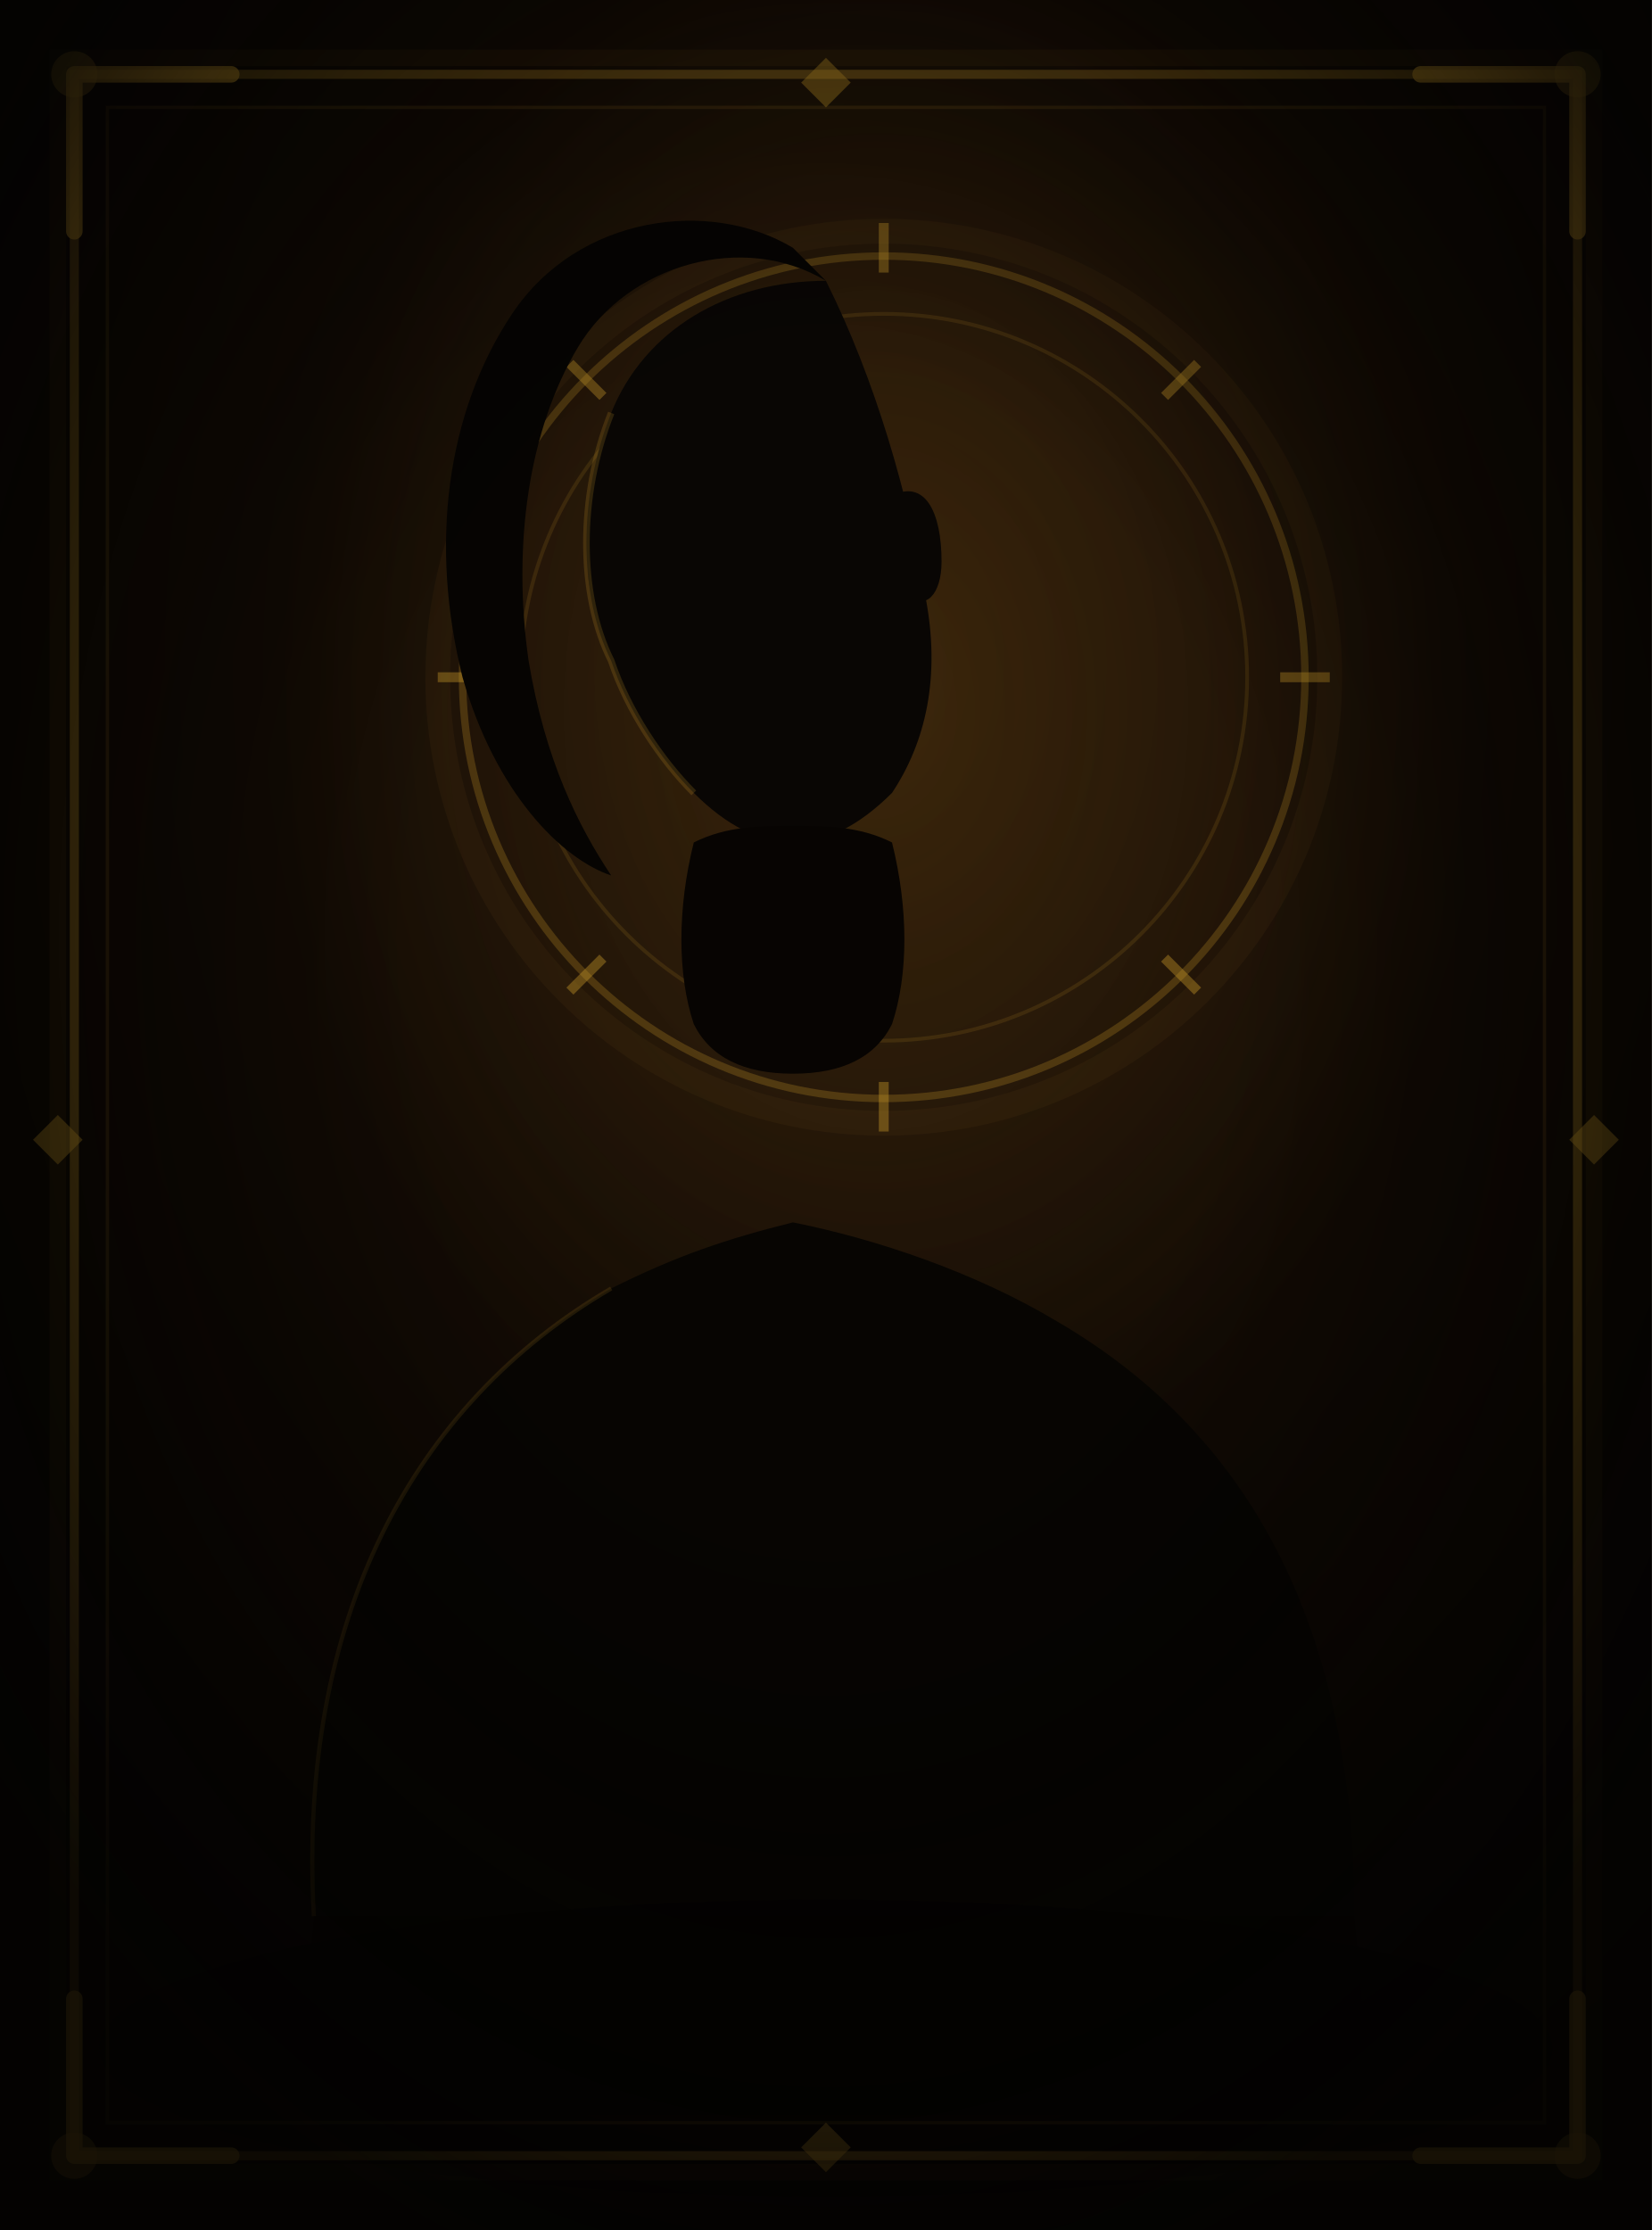
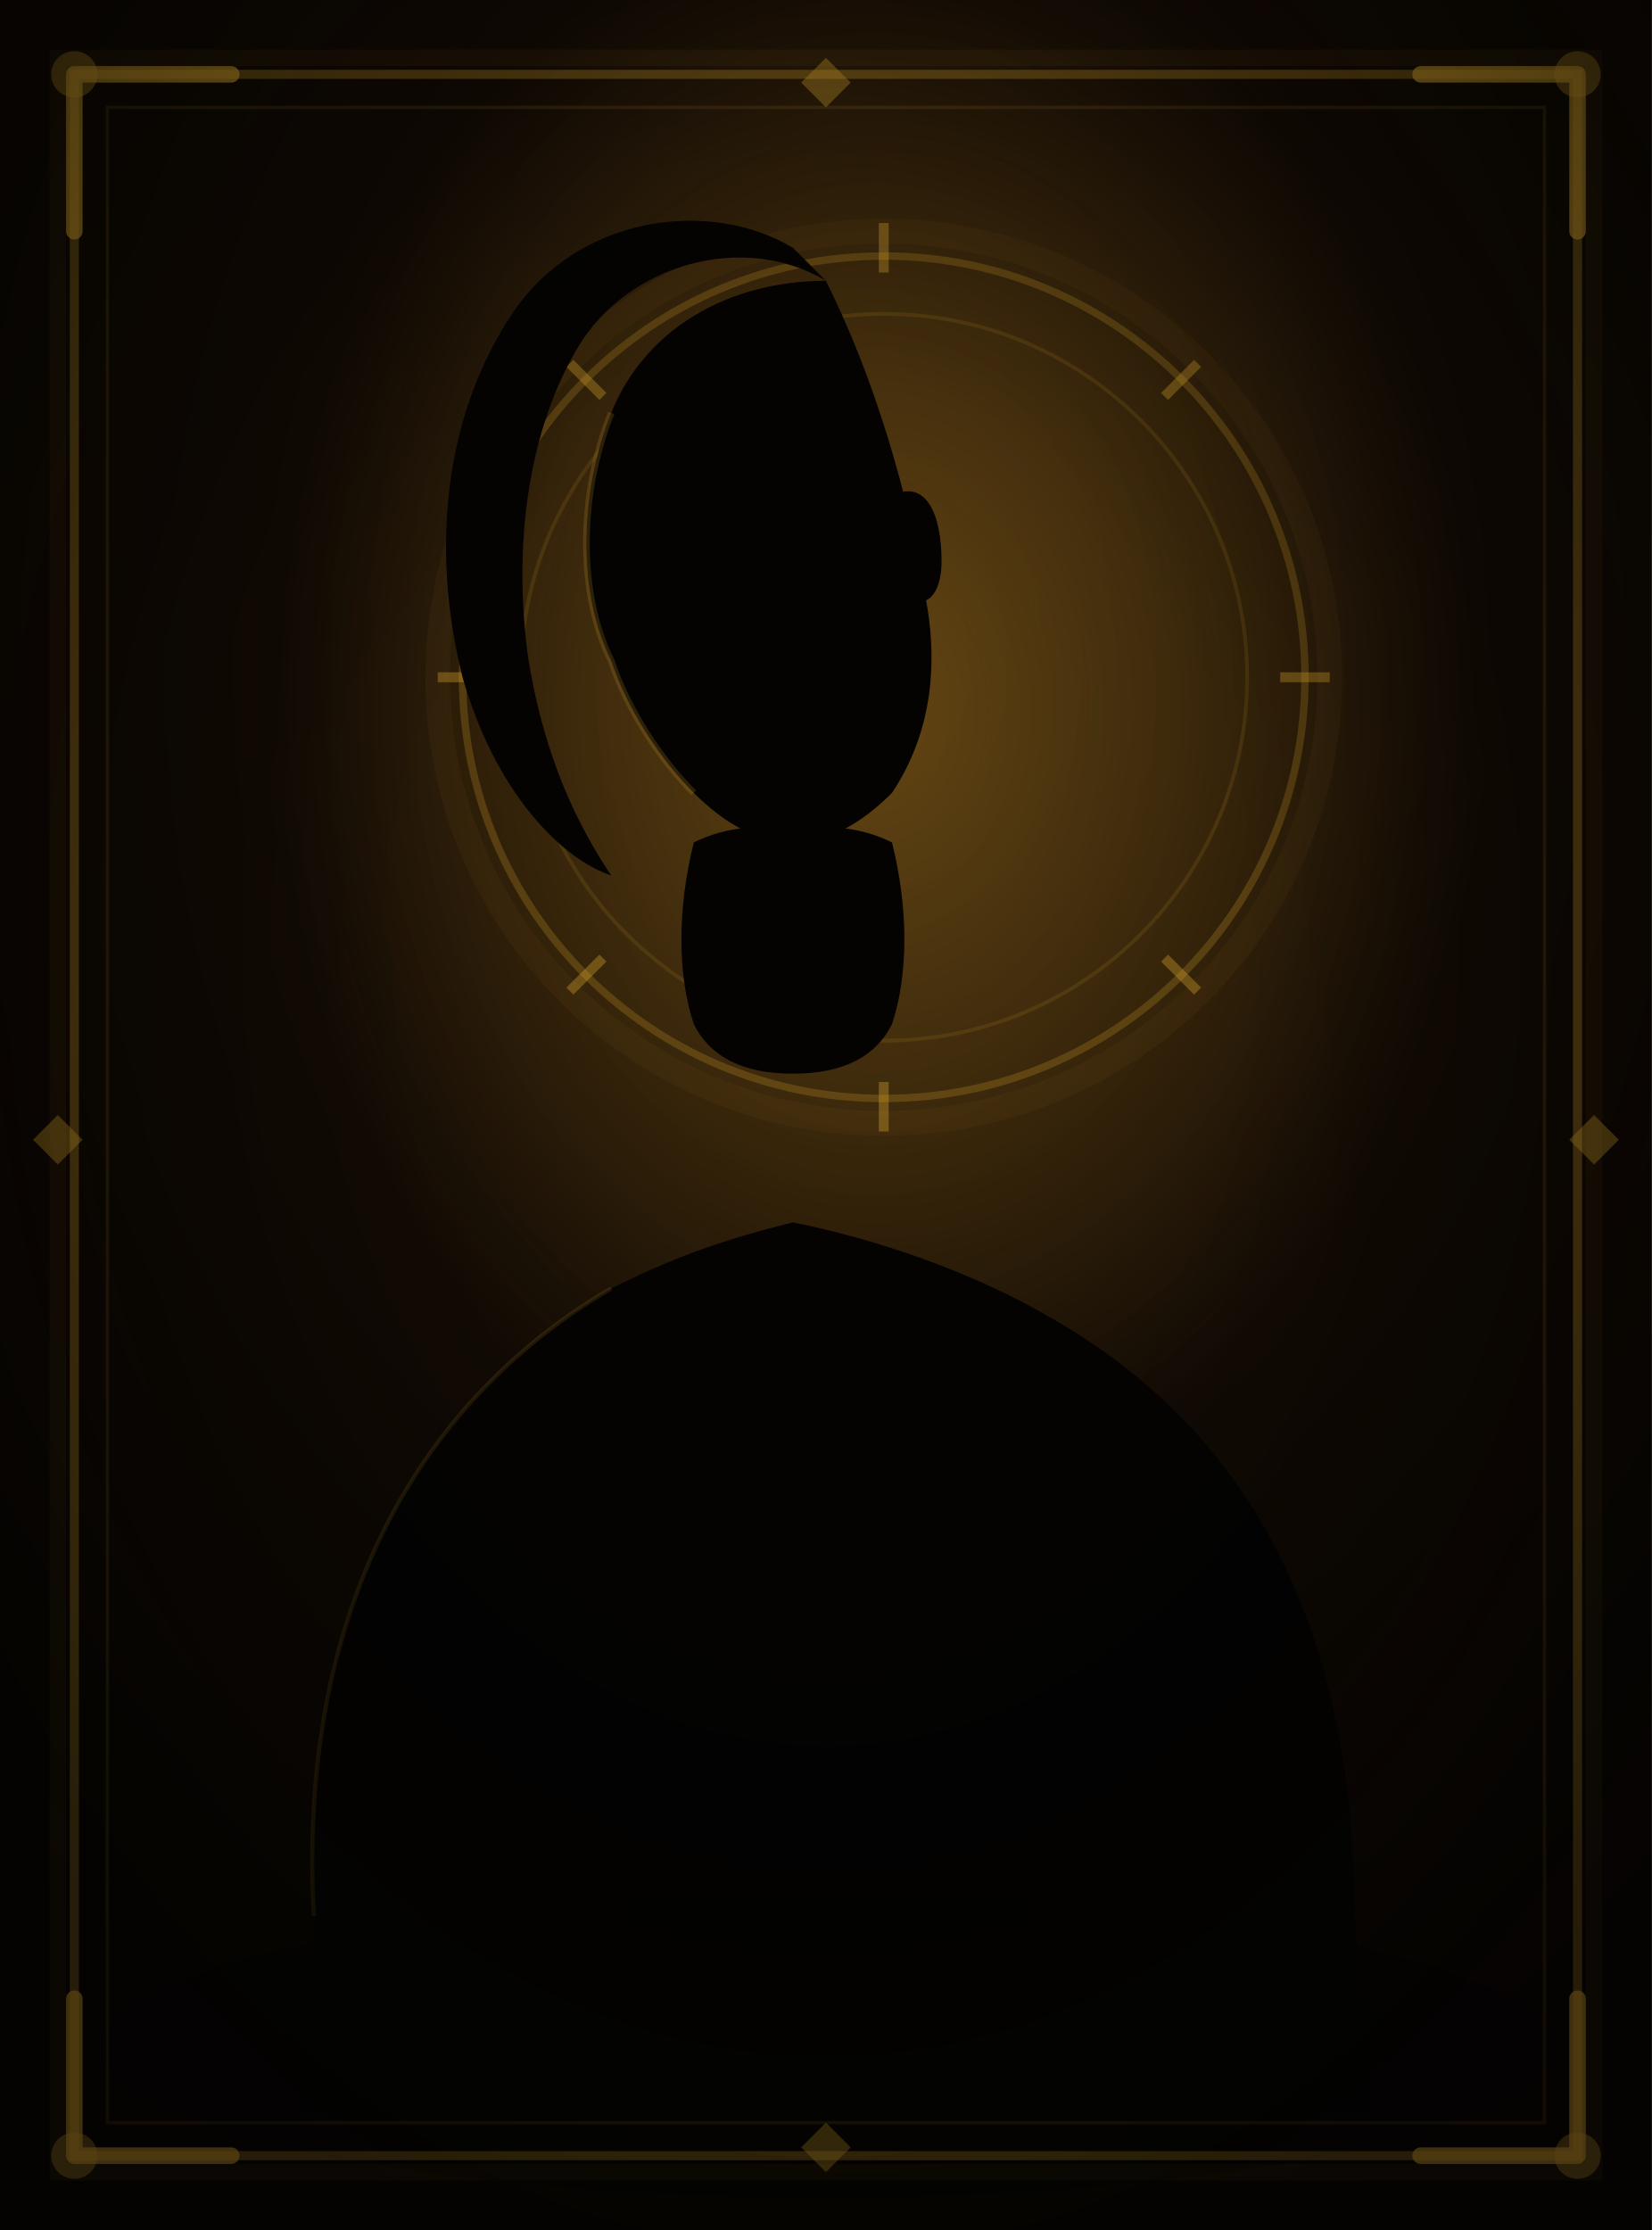
<svg xmlns="http://www.w3.org/2000/svg" viewBox="0 0 200 270">
  <defs>
    <radialGradient id="bg" cx="53%" cy="30%" r="75%">
-       <stop offset="0%" stop-color="#281608" />
+       <stop offset="0%" stop-color="#2e1a08" />
      <stop offset="45%" stop-color="#130b04" />
      <stop offset="100%" stop-color="#060402" />
    </radialGradient>
    <radialGradient id="atm" cx="53%" cy="32%" r="36%">
-       <stop offset="0%" stop-color="#c89828" stop-opacity="0.13" />
+       <stop offset="0%" stop-color="#c89828" stop-opacity="0.35" />
      <stop offset="100%" stop-color="#c89828" stop-opacity="0" />
    </radialGradient>
    <radialGradient id="vig" cx="50%" cy="42%" r="62%">
      <stop offset="40%" stop-color="transparent" />
-       <stop offset="100%" stop-color="#030201" stop-opacity="0.88" />
+       <stop offset="100%" stop-color="#030201" stop-opacity="0.55" />
    </radialGradient>
  </defs>
  <rect width="200" height="270" fill="url(#bg)" />
  <rect width="200" height="270" fill="url(#atm)" />
  <circle cx="107" cy="82" r="54" fill="none" stroke="#c89828" stroke-width="3" stroke-opacity="0.05" />
  <circle cx="107" cy="82" r="51" fill="none" stroke="#c89828" stroke-width="0.9" stroke-opacity="0.26" />
  <circle cx="107" cy="82" r="44" fill="none" stroke="#c89828" stroke-width="0.45" stroke-opacity="0.14" />
  <line x1="107" y1="33" x2="107" y2="27" stroke="#c89828" stroke-width="1.2" stroke-opacity="0.40" />
  <line x1="141" y1="48" x2="145" y2="44" stroke="#c89828" stroke-width="1.2" stroke-opacity="0.40" />
  <line x1="155" y1="82" x2="161" y2="82" stroke="#c89828" stroke-width="1.2" stroke-opacity="0.40" />
  <line x1="141" y1="116" x2="145" y2="120" stroke="#c89828" stroke-width="1.2" stroke-opacity="0.40" />
  <line x1="107" y1="131" x2="107" y2="137" stroke="#c89828" stroke-width="1.2" stroke-opacity="0.40" />
  <line x1="73" y1="116" x2="69" y2="120" stroke="#c89828" stroke-width="1.2" stroke-opacity="0.40" />
  <line x1="59" y1="82" x2="53" y2="82" stroke="#c89828" stroke-width="1.2" stroke-opacity="0.40" />
  <line x1="73" y1="48" x2="69" y2="44" stroke="#c89828" stroke-width="1.2" stroke-opacity="0.40" />
  <path d="M107 76 L111 82 L107 88 L103 82 Z" fill="none" stroke="#c89828" stroke-width="0.7" stroke-opacity="0.24" />
-   <path d="M100 34 C90 28 76 32 70 42 C64 52 62 66 64 80 C66 92 70 100 74 106 C68 104 60 96 56 82 C52 66 54 50 62 38 C70 26 86 24 96 30 Z" fill="#060402" />
-   <path d="M100 34 C88 34 78 40 74 50 C70 60 70 72 74 80 C76 86 80 92 84 96 C88 100 92 102 96 102 C100 102 104 100 108 96 C112 90 114 82 112 72 C110 60 106 46 100 34 Z" fill="#090604" />
-   <path d="M74 60 C72 64 70 68 72 73 C74 76 76 74 76 70" fill="#090604" />
-   <path d="M108 60 C112 58 114 62 114 68 C114 72 112 74 110 72 C108 70 108 62 108 60 Z" fill="#090604" />
-   <path d="M84 102 C82 110 82 118 84 124 C86 128 90 130 96 130 C102 130 106 128 108 124 C110 118 110 110 108 102 C104 100 100 100 96 100 C92 100 88 100 84 102 Z" fill="#070402" />
-   <path d="M38 232 C36 196 50 170 74 156 C82 152 88 150 96 148 C106 150 118 154 128 160 C152 174 164 198 164 232 Z" fill="#070502" />
-   <path d="M36 256 L38 232 L164 232 L166 256 Z" fill="#060401" />
+   <path d="M100 34 C90 28 76 32 70 42 C64 52 62 66 64 80 C66 92 70 100 74 106 C68 104 60 96 56 82 C52 66 54 50 62 38 C70 26 86 24 96 30 Z" fill="#040302" />
+   <path d="M100 34 C88 34 78 40 74 50 C70 60 70 72 74 80 C76 86 80 92 84 96 C88 100 92 102 96 102 C100 102 104 100 108 96 C112 90 114 82 112 72 C110 60 106 46 100 34 Z" fill="#040302" />
+   <path d="M74 60 C72 64 70 68 72 73 C74 76 76 74 76 70" fill="#040302" />
+   <path d="M108 60 C112 58 114 62 114 68 C114 72 112 74 110 72 C108 70 108 62 108 60 Z" fill="#040302" />
+   <path d="M84 102 C82 110 82 118 84 124 C86 128 90 130 96 130 C102 130 106 128 108 124 C110 118 110 110 108 102 C104 100 100 100 96 100 C92 100 88 100 84 102 Z" fill="#040302" />
+   <path d="M38 232 C36 196 50 170 74 156 C82 152 88 150 96 148 C106 150 118 154 128 160 C152 174 164 198 164 232 Z" fill="#040302" />
+   <path d="M36 256 L38 232 L164 232 L166 256 Z" fill="#040302" />
  <path d="M74 50 C70 60 70 72 74 80 C76 86 80 92 84 96" fill="none" stroke="#c89828" stroke-width="0.8" stroke-opacity="0.20" />
  <path d="M38 232 C36 196 50 170 74 156" fill="none" stroke="#c89828" stroke-width="0.5" stroke-opacity="0.14" />
-   <ellipse cx="100" cy="248" rx="88" ry="18" fill="#030201" fill-opacity="0.70" />
+   <ellipse cx="100" cy="248" rx="88" ry="18" fill="#040302" fill-opacity="0.70" />
  <rect x="7" y="7" width="186" height="256" fill="none" stroke="#c89828" stroke-width="2" stroke-opacity="0.07" />
  <rect x="9" y="9" width="182" height="252" fill="none" stroke="#c89828" stroke-width="1.1" stroke-opacity="0.38" />
  <rect x="13" y="13" width="174" height="244" fill="none" stroke="#c89828" stroke-width="0.4" stroke-opacity="0.15" />
  <path d="M9 9 L9 28 M9 9 L28 9" stroke="#c89828" stroke-width="2" stroke-opacity="0.68" fill="none" stroke-linecap="round" />
  <circle cx="9" cy="9" r="2.8" fill="#c89828" fill-opacity="0.40" />
  <path d="M191 9 L191 28 M191 9 L172 9" stroke="#c89828" stroke-width="2" stroke-opacity="0.68" fill="none" stroke-linecap="round" />
  <circle cx="191" cy="9" r="2.8" fill="#c89828" fill-opacity="0.40" />
  <path d="M9 261 L9 242 M9 261 L28 261" stroke="#c89828" stroke-width="2" stroke-opacity="0.68" fill="none" stroke-linecap="round" />
  <circle cx="9" cy="261" r="2.8" fill="#c89828" fill-opacity="0.40" />
  <path d="M191 261 L191 242 M191 261 L172 261" stroke="#c89828" stroke-width="2" stroke-opacity="0.68" fill="none" stroke-linecap="round" />
  <circle cx="191" cy="261" r="2.8" fill="#c89828" fill-opacity="0.40" />
  <path d="M100 7 L103 10 L100 13 L97 10 Z" fill="#c89828" fill-opacity="0.42" />
  <path d="M100 257 L103 260 L100 263 L97 260 Z" fill="#c89828" fill-opacity="0.42" />
  <path d="M7 135 L10 138 L7 141 L4 138 Z" fill="#c89828" fill-opacity="0.42" />
  <path d="M193 135 L196 138 L193 141 L190 138 Z" fill="#c89828" fill-opacity="0.42" />
  <rect width="200" height="270" fill="url(#vig)" />
</svg>
